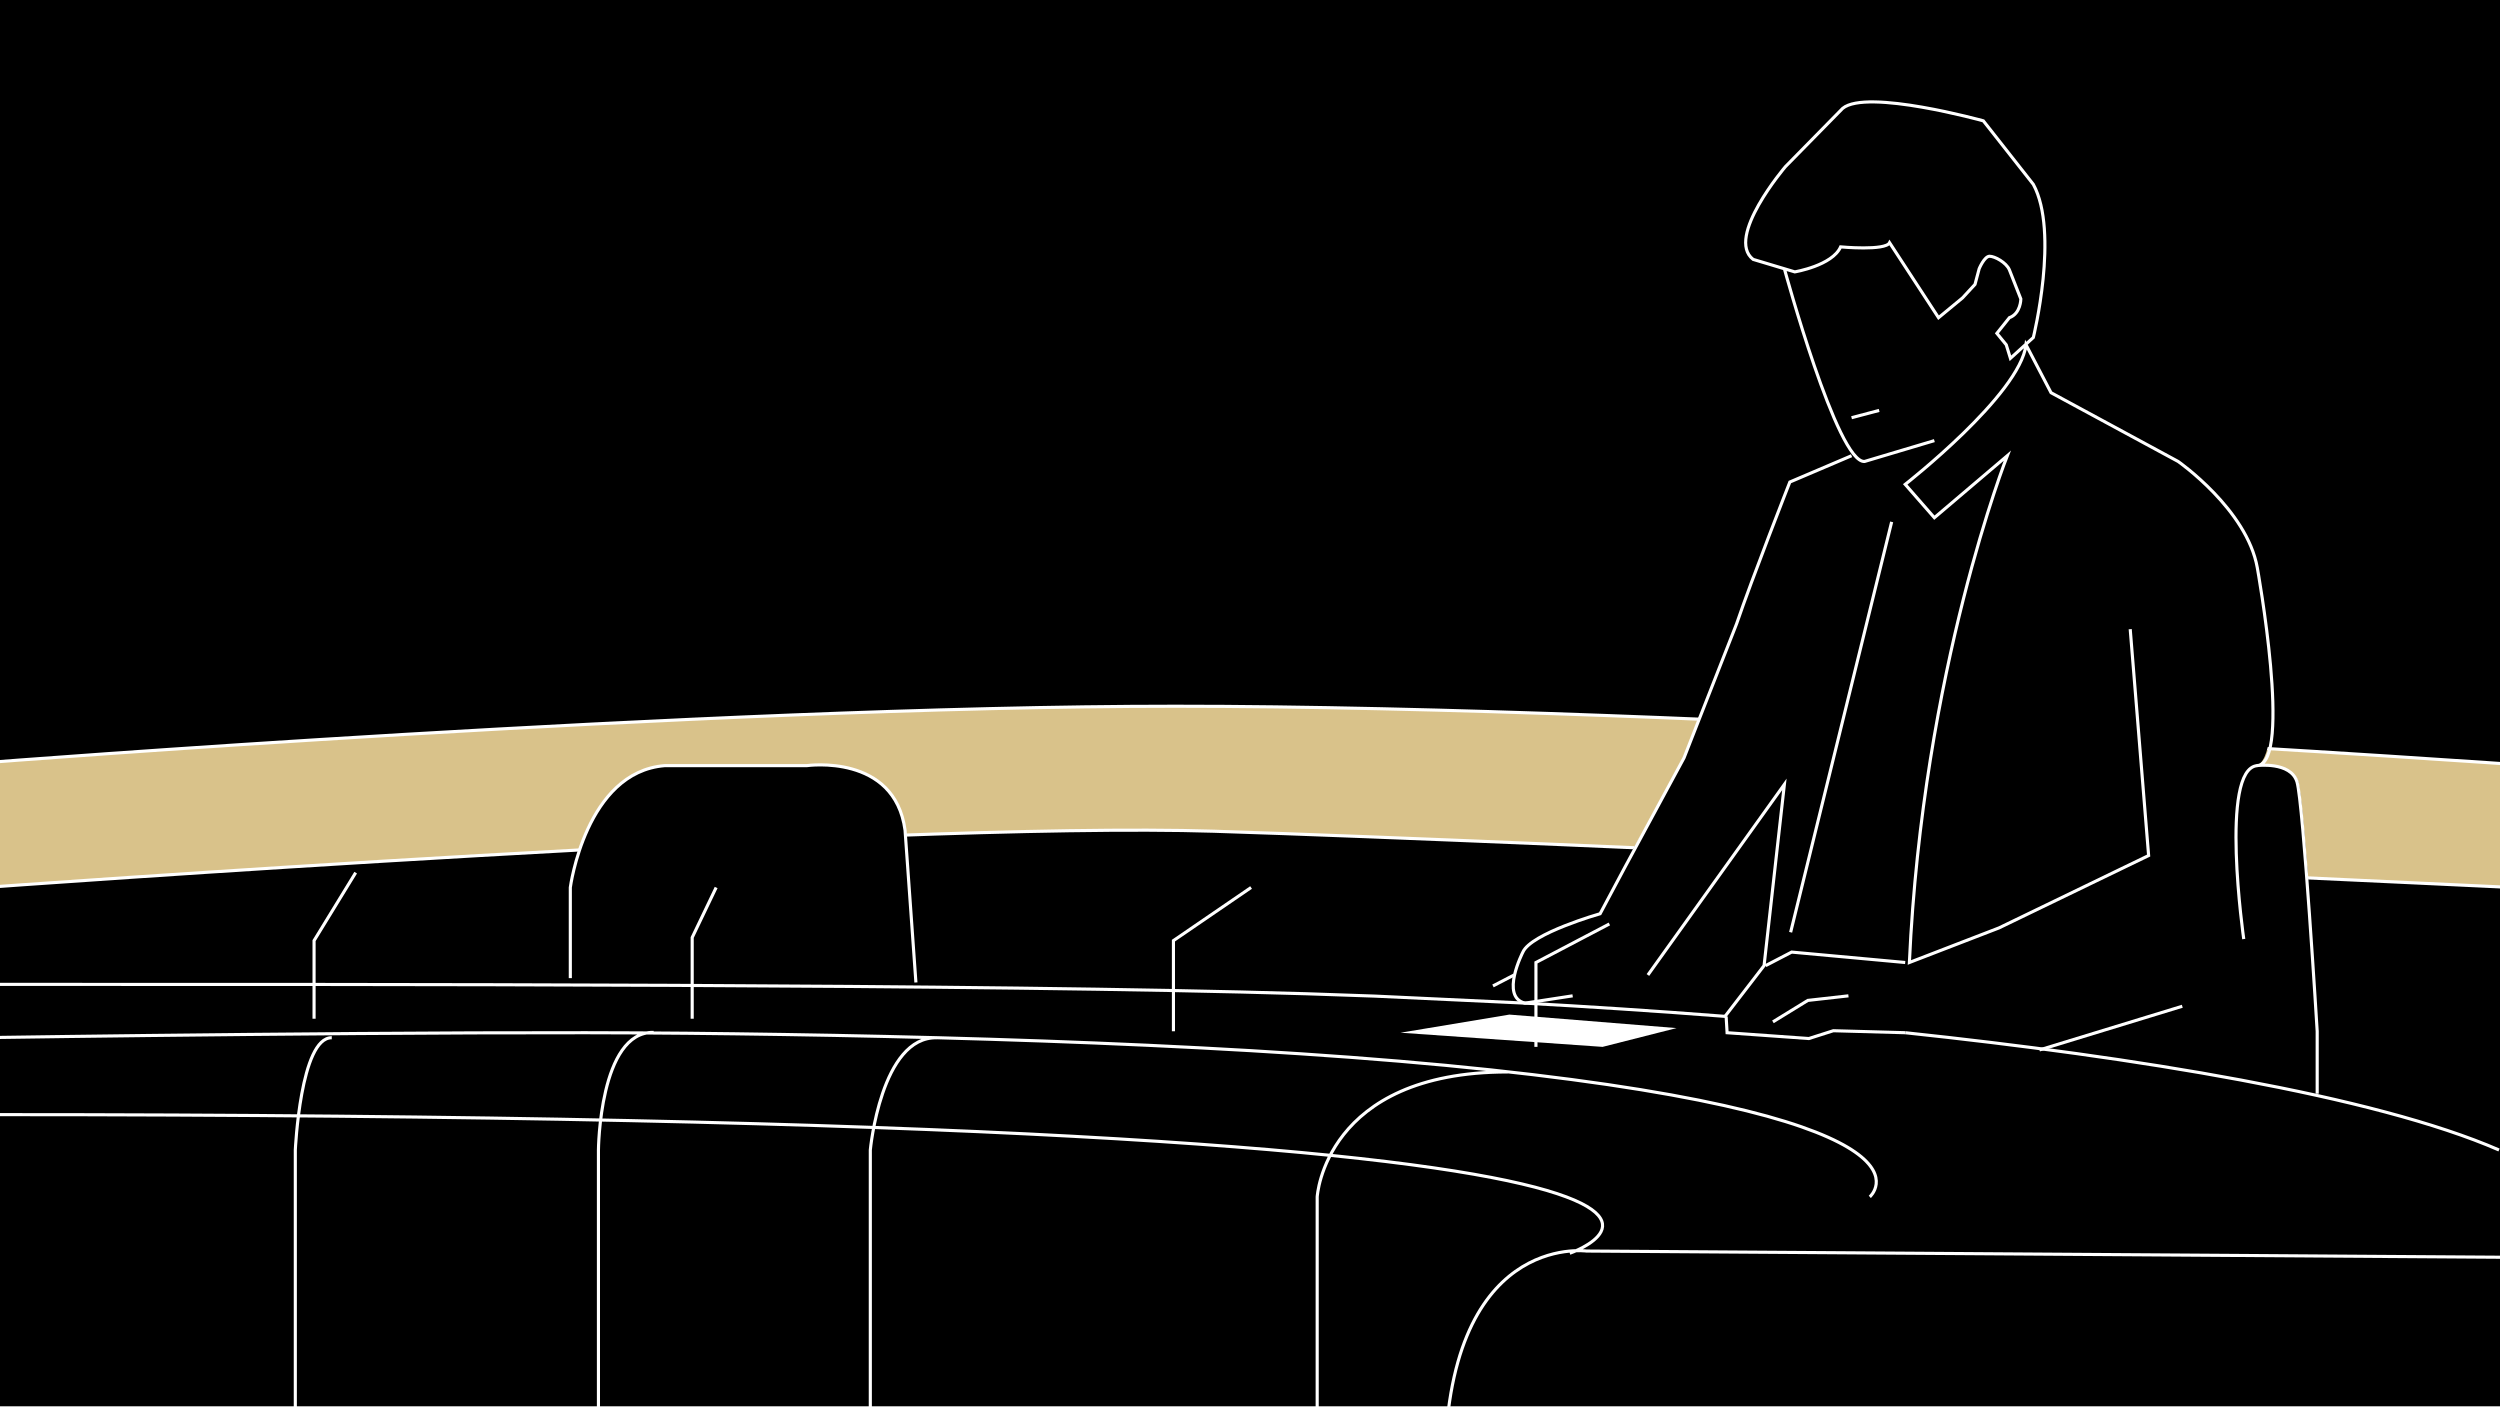
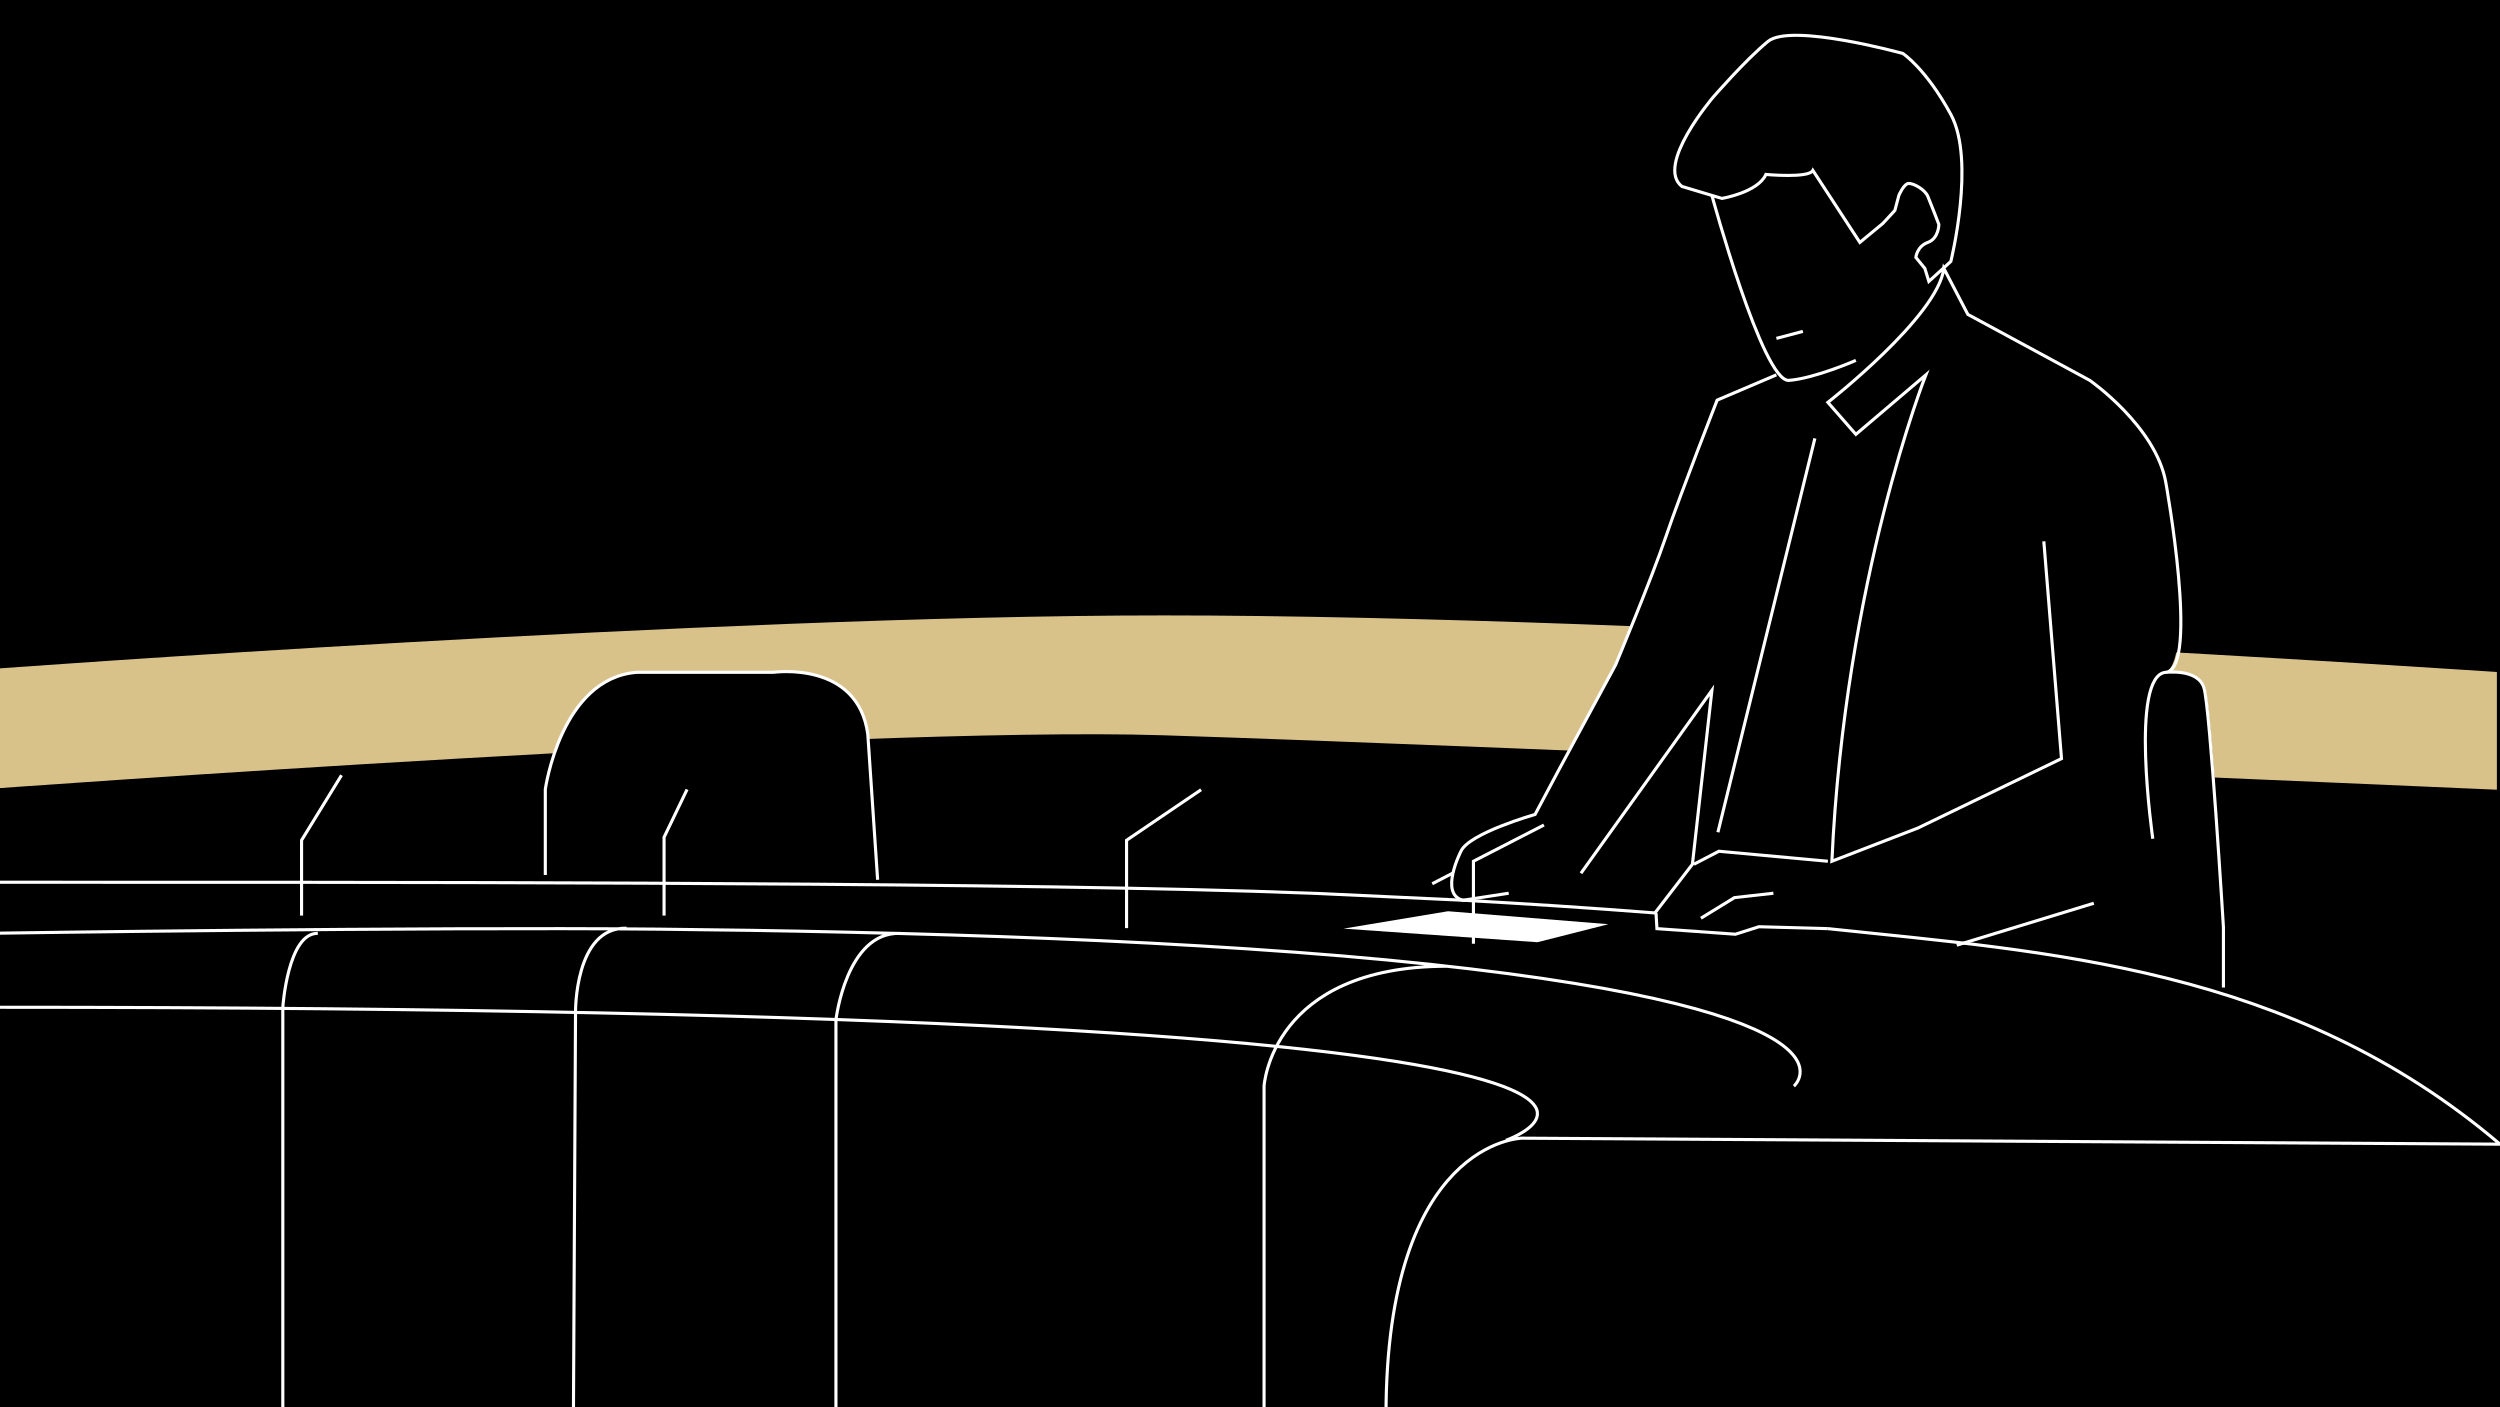
<svg xmlns="http://www.w3.org/2000/svg" width="800" height="450" viewBox="0 0 800 450">
-   <path d="M0 0h800v450h-800z" />
+   <path d="M0 0h800v452h-800z" />
  <g fill="#D9C28A">
-     <path d="M802.691 283.935s-307.296-14.564-414.269-17.942c-102.672-3.243-393.422 18.007-393.422 18.007l1-40s229.814-18.002 380-18.005c165.404-.003 432 18.872 432 18.872l-5.309 39.068z" stroke="#fff" stroke-miterlimit="10" />
-     <path d="M400.846 351" />
+     <path d="M799 252.709s-324.25-14.184-426.916-17.425c-98.539-3.112-377.334 17.282-377.334 17.282l1.085-38.39s232.449-17.243 376.588-17.245c158.745-.002 426.577 18.118 426.577 18.118v37.66zM384.507 316.869" />
  </g>
-   <path d="M596.666 147.667c-8.666.667-25.666-61.667-25.666-61.667l-10-2.999c-8.999-6.999 10.333-29.667 10.333-29.667s10.667-12.334 18.334-18.668c7.667-6.333 45 4 45 4s7.667 5 16 20.334v49l-2.333 2.334 8 15.334 40.667 22s22 15.334 25.333 34c0 0 10.001 57.999 0 63.332 0 0 11.083-1.451 13.083 5.216 2 6.666 6.583 79.784 6.583 79.784v20l-260.875-29.318c-17.548-20.349 17.875-21.682 17.875-21.682v-8.666l17.5-7.834 21.25-37.25s12.958-30.958 17.958-45.625c5-14.666 17.042-45.375 17.042-45.375l23.916-6.583" />
+   <path d="M572.444 121.722c-8.318.64-24.633-59.185-24.633-59.185l-9.597-2.878c-8.637-6.717 9.917-28.473 9.917-28.473s10.237-11.837 17.596-17.917c7.358-6.078 43.188 3.839 43.188 3.839s7.358 4.799 15.356 19.515c7.998 14.717 0 47.027 0 47.027l-2.238 2.24 7.678 14.717 39.029 21.114s21.115 14.716 24.313 32.631c0 0 9.599 55.664 0 60.783 0 0 10.673-1.393 12.593 5.006 1.919 6.397 6.355 76.572 6.355 76.572v19.194l-250.264-28.137c-16.842-19.53 17.264-20.81 17.264-20.81v-8.317l16.65-7.519 20.322-35.75s12.399-29.711 17.198-43.788c4.798-14.076 16.338-43.548 16.338-43.548l22.935-6.316" />
  <g stroke="#fff" stroke-miterlimit="10" fill="none">
-     <path d="M561 83.001l13.333 4s12-2 14.667-8c0 0 14.333 1.332 15.666-1.334l15.667 24 7.667-6.334 4-4.333 1.333-5s1.667-4 3.333-4 5.334 2 6.334 4.333l3.667 9.333s0 4.667-3.667 6l-4 5 3 3.668 1.333 4.332 7.333-6.667s8.333-33.667 0-49l-16-20.333s-37.333-10.333-45-4l-18.333 18.667s-19.332 22.669-10.333 29.668zM571 86s17 62.333 25.667 61.667l22.333-6.667M592.5 145.834l-19.75 8.417s-12.042 30.708-17.042 45.375l-16.823 42.897-19.039 35.227-7.809 14.641s-22.042 6.275-24.708 12.275c0 0-7.409 14.332.67 16.34l15.25-2.34M527.333 312l43.667-61-6.5 58-12.512 16.263M722.084 245s10.958-1.451 12.958 5.216c2 6.666 6.458 79.784 6.458 79.784v20M565 309l8.333-4.333 36.334 3.333M573 298.333l32.333-131.333M718 300.5s-7.832-54.5 4.334-55.5c11.296-.929 0-63.332 0-63.332-3.333-18.667-25.333-34-25.333-34l-40.667-22-8-15.333c-2 16.001-38.667 44.666-38.667 44.666l9.333 10.666 23.332-19.833s-27 68.166-31.333 162.166l28.668-11.063 47.891-23.159-5.89-72.444M592.5 133.667l8.834-2.334M652.631 335.979l45.703-13.979" />
+     <path d="M538.214 59.66l12.797 3.839s11.517-1.919 14.076-7.678c0 0 13.756 1.279 15.035-1.281l15.036 23.034 7.358-6.078 3.839-4.159 1.28-4.799s1.6-3.839 3.2-3.839c1.599 0 5.118 1.92 6.078 4.159s3.52 8.957 3.52 8.957 0 4.479-3.52 5.759c-3.519 1.28-3.839 4.798-3.839 4.798l2.879 3.521 1.28 4.158 7.038-6.398s7.998-32.311 0-47.027c-7.998-14.716-15.356-19.515-15.356-19.515s-35.83-9.917-43.188-3.839c-7.358 6.079-17.596 17.916-17.596 17.916s-18.554 21.754-9.917 28.472zM547.811 62.538s16.315 59.824 24.633 59.184c8.317-.64 21.434-6.398 21.434-6.398M568.445 119.963l-18.955 8.078s-11.558 29.472-16.356 43.548c-4.799 14.076-16.146 41.17-16.146 41.17l-18.272 33.809-7.495 14.051s-21.154 6.023-23.713 11.781c0 0-7.11 13.755.644 15.682l14.637-2.246M505.902 279.439l41.909-58.544-6.238 55.665-12.009 15.608M692.839 215.182s10.53-1.416 12.449 4.983c1.92 6.397 6.212 76.55 6.212 76.55v19.285M542.053 276.56l7.997-4.159 34.871 3.199M549.73 266.323l31.032-126.046M688.893 268.402s-7.517-52.306 4.159-53.266c10.842-.892 0-60.783 0-60.783-3.199-17.915-24.313-32.631-24.313-32.631l-39.029-21.114-7.678-14.716c-1.919 15.357-37.11 42.868-37.11 42.868l8.957 10.237 22.393-19.035s-25.913 65.422-30.072 155.637l27.514-10.618 45.963-22.227-5.653-69.528M568.445 108.285l8.479-2.239M626.155 302.453l43.864-13.416" />
  </g>
  <g>
-     <path fill="#fff" d="M536.5 328.99l-23.674 6.01-64.658-4.532 34.83-5.801z" />
-     <path stroke="#fff" stroke-miterlimit="10" fill="none" d="M552.363 325.263l.305 5.205 26.167 1.865 7.833-2.5 22.999.635M567.335 326.999l11.167-6.868 13-1.465M477.75 315.5l6.75-3.5" />
+     <path fill="#fff" d="M514.7 295.746l-22.721 5.767-62.055-4.349 33.428-5.568z" />
+     <path stroke="#fff" stroke-miterlimit="10" fill="none" d="M529.924 292.168l.293 4.996 25.114 1.789 7.518-2.398 22.072.609M544.293 293.834l10.718-6.591 12.476-1.406M458.315 282.798l6.478-3.359" />
  </g>
  <g stroke="#fff" stroke-miterlimit="10" fill="none">
-     <path d="M499.33 268.054M523.341 271.283M0 284M439.825 318.75c-7.76-.298-15.062-.546-21.825-.75-105.705-3.168-294.106-3-423-3M487.329 320.969c-1.81-.073-45.741-2.152-47.504-2.22M487.329 320.969M552.363 325.263c-22.6-1.76-44.578-3.174-65.034-4.294M552.363 325.263M799.691 368c-39.991-17.429-116.979-29.767-190.024-37.532M807.691 414.333M802.691 402.333l-295.024-2s-45.333-6.292-45.333 70.667M598.334 382.998s28-24.608-121.333-40.637c-75.544-8.109-176.252-10.921-257.333-11.721-79.197-.781-221.334 1.358-221.334 1.358M191.5 470v-102s.317-37.986 17.667-37.634M278.5 470v-102s3.413-36.435 21.358-35.913M94.5 470v-102s1.66-36.094 11.667-35.918M421.5 471v-88s2.329-39.979 60.998-39.979M502.333 401.041s127.18-44.359-504-44.359M0 244" />
+     <path d="M479.026 237.263M502.071 240.362M-.201 252.566M421.917 285.917c-7.448-.286-14.456-.524-20.946-.719-101.45-3.041-282.266-2.879-405.971-2.879M467.508 288.047c-1.736-.07-43.899-2.065-45.591-2.13M467.508 288.047M529.924 292.168c-21.689-1.689-42.783-3.046-62.416-4.121M529.924 292.168M800 366.136c-67-56.944-144.974-61.519-215.079-68.972M774.974 377.652M800 366.136l-312.972-1.92s-43.509.68-43.509 88.822M574.044 347.579s26.873-23.617-116.449-39.001c-72.502-7.782-169.157-10.481-246.973-11.249-76.008-.75-212.422 1.303-212.422 1.303M183.5 452l.667-128.028s-.363-27.283 16.289-26.946M267.5 451v-124.626s3.275-28.196 20.499-27.695M90.5 452v-129.677s1.593-23.818 11.197-23.649M404.5 453v-105.419s2.235-38.389 58.542-38.389M481.908 364.896s122.06-42.573-483.709-42.573M-.201 214.177" />
  </g>
-   <path d="M182.5 313v-29s4.917-37 30.25-39h45.458s28.087-4 31.408 20.667l3.477 48.724" stroke="#fff" stroke-miterlimit="10" />
+   <path d="M174.5 280v-27.434s4.944-35.51 29.258-37.43h43.741s27.013-3.839 30.2 19.834l3.14 46.563" stroke="#fff" stroke-miterlimit="10" />
  <g stroke="#fff" stroke-miterlimit="10" fill="none">
-     <path d="M100.5 326v-25l13.316-21.749M221.5 326v-26l7.667-16M375.5 330v-29l24.846-17M491.5 335v-27l23.5-12.333" />
+     <path d="M96.5 293v-24.118l12.78-20.811M212.5 293v-25.078l7.359-15.293M360.5 297v-28.118l23.845-16.173M471.5 302v-26.4l22.553-11.593" />
  </g>
</svg>
